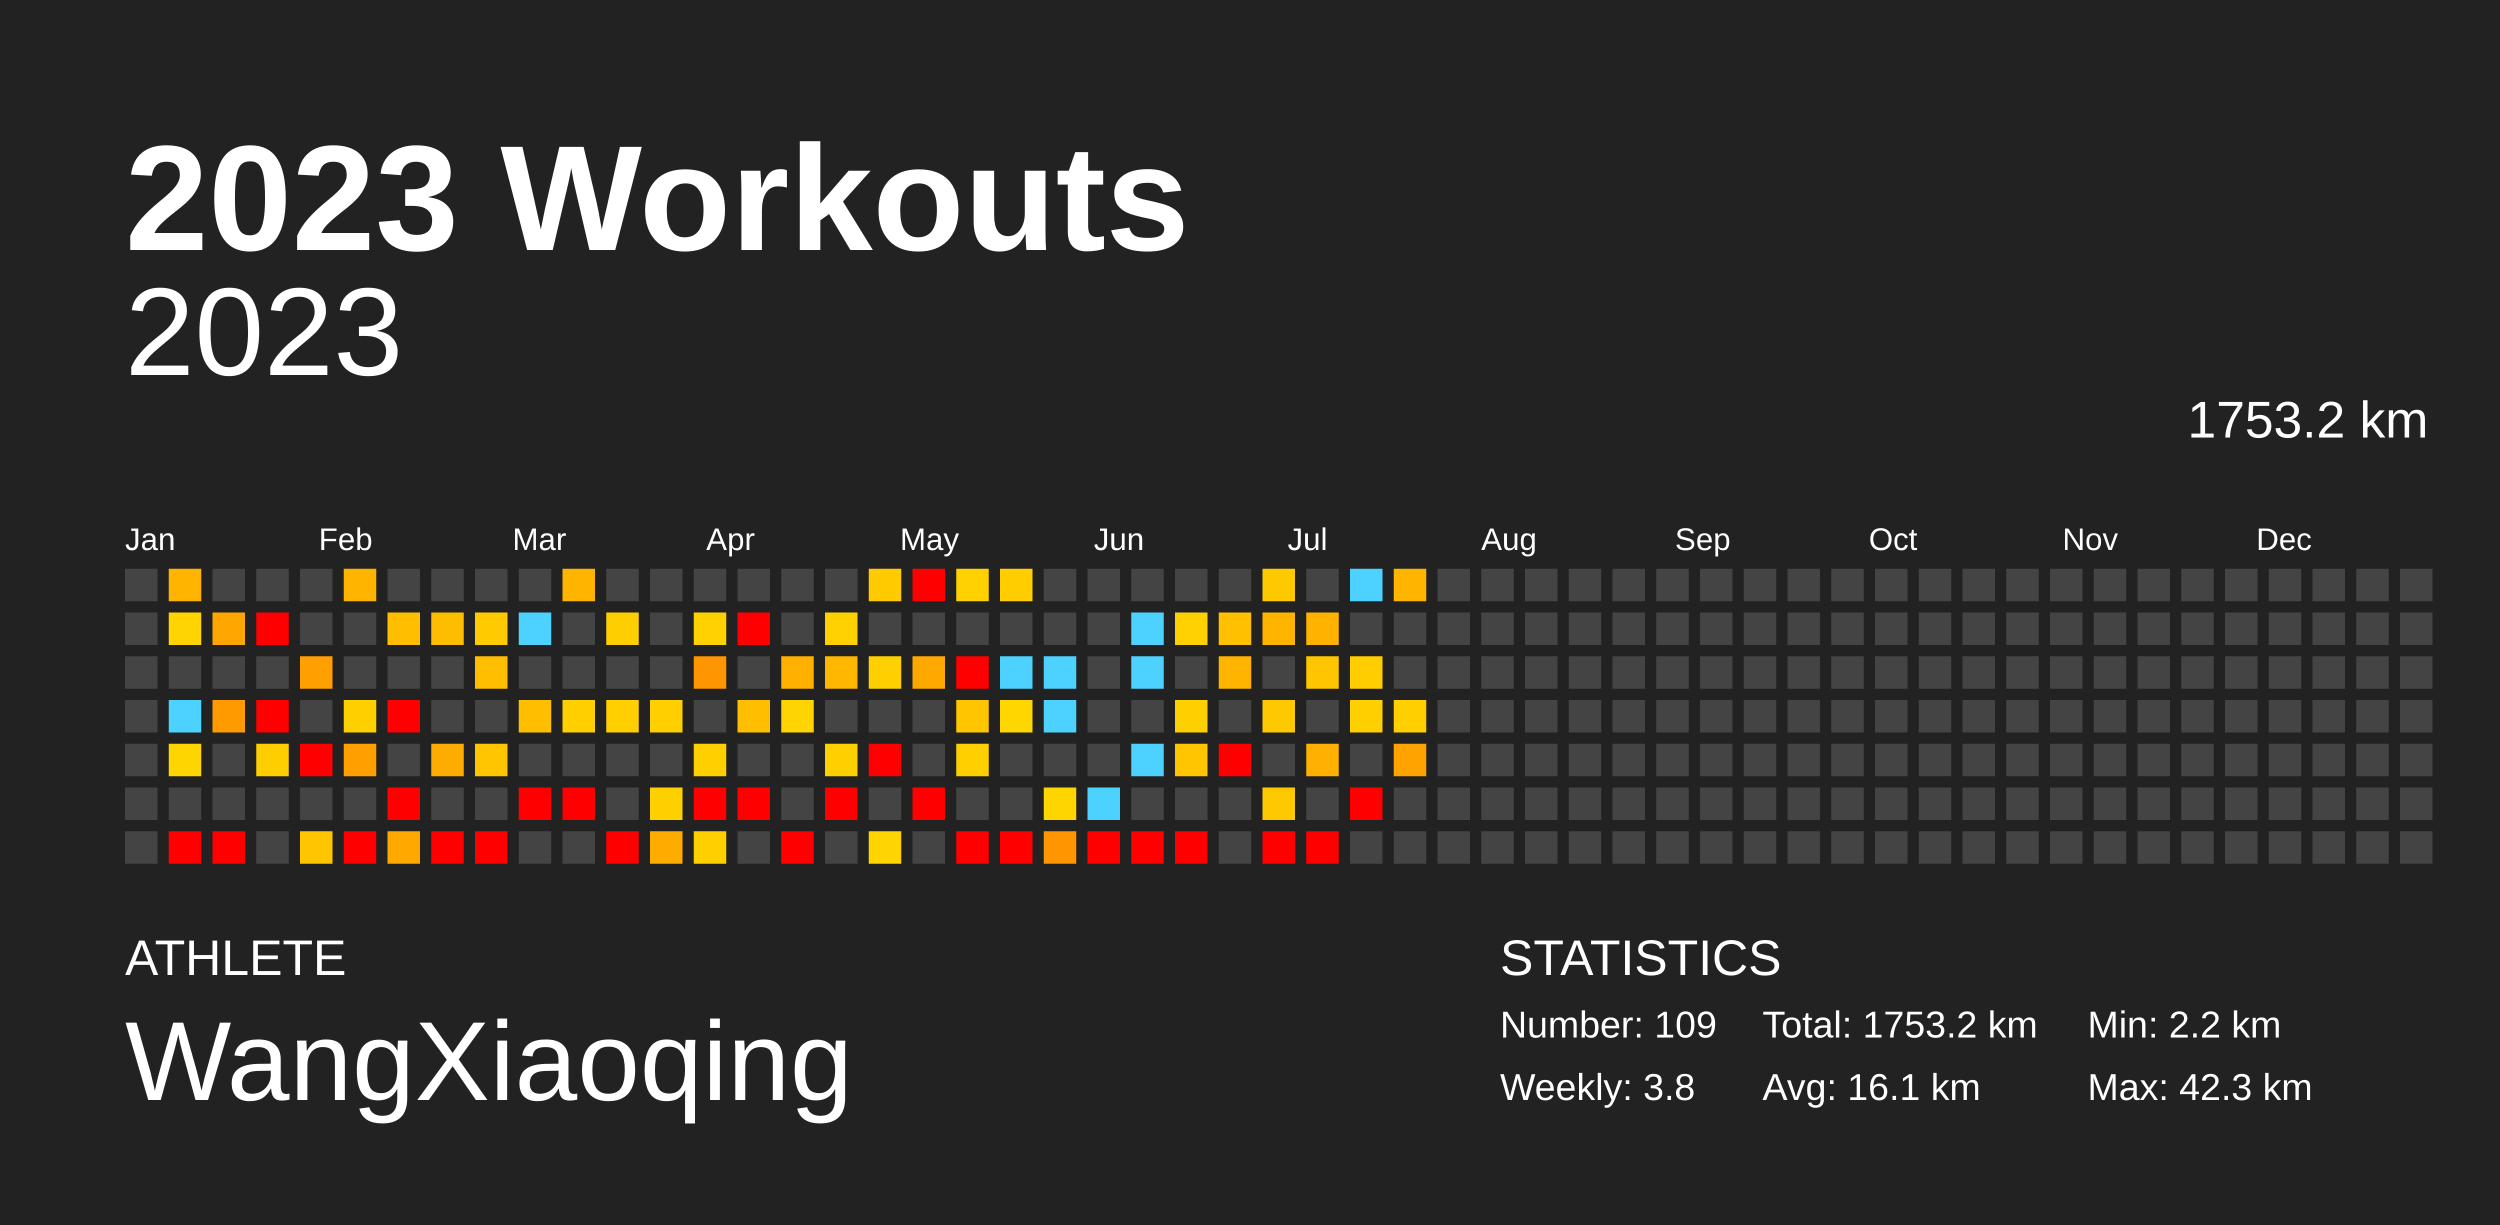
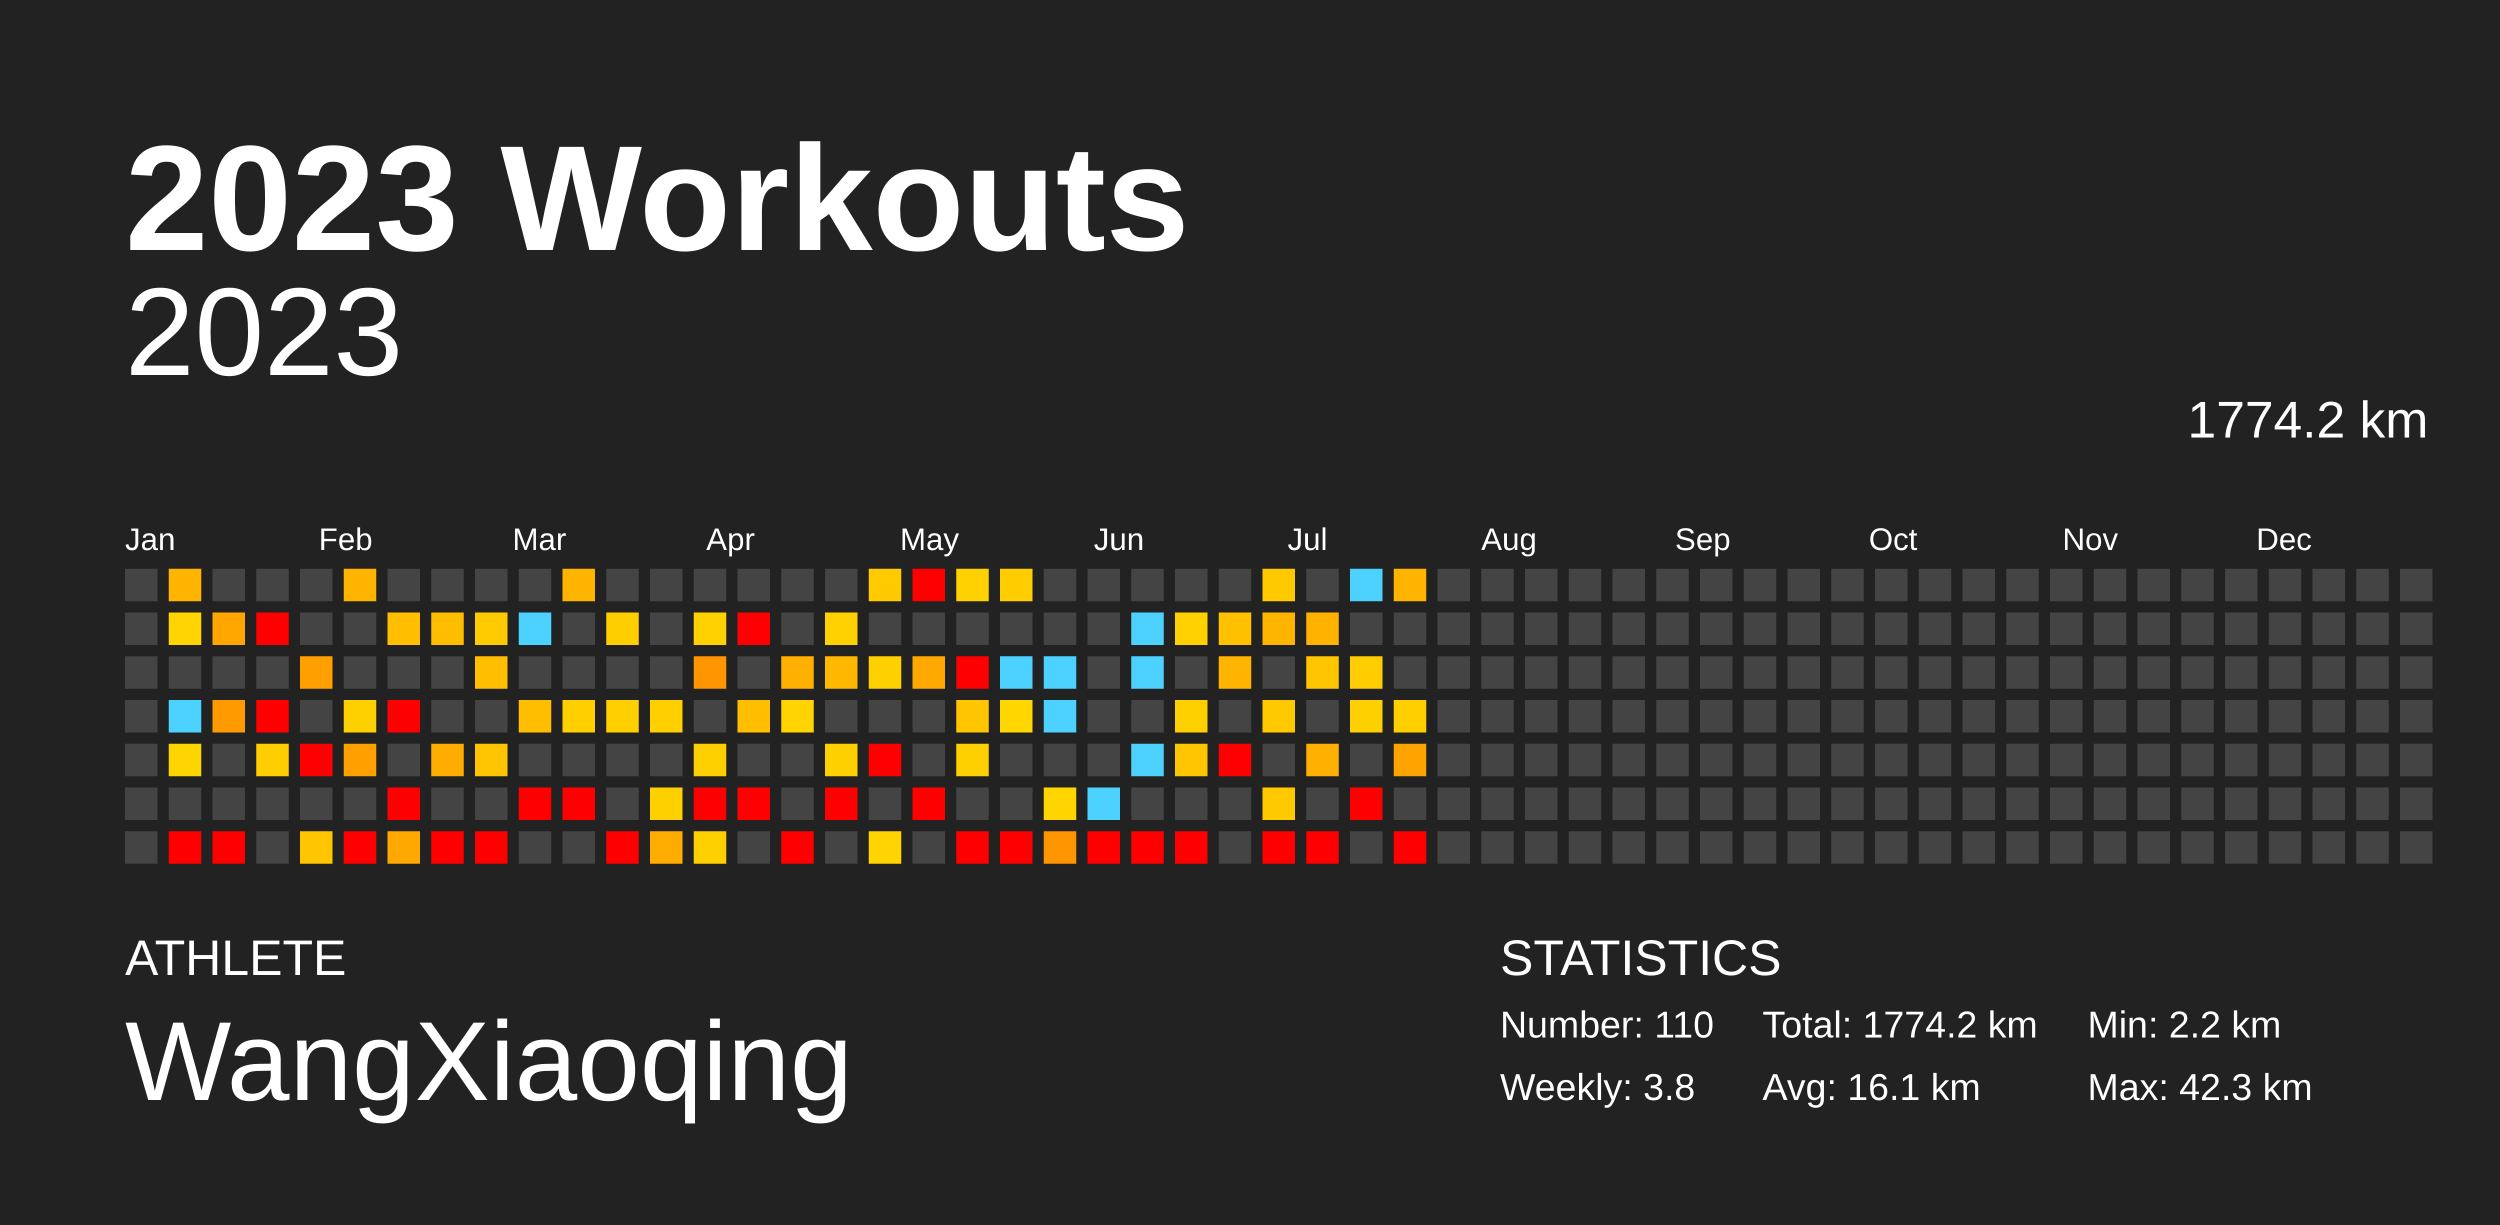
<svg xmlns="http://www.w3.org/2000/svg" baseProfile="full" height="98mm" version="1.1" viewBox="0,0,200,98" width="200mm">
  <defs />
  <rect fill="#222222" height="98" width="200" x="0" y="0" />
  <text fill="#FFFFFF" style="font-size:12px; font-family:Arial; font-weight:bold;" x="10" y="20">2023 Workouts</text>
  <text fill="#FFFFFF" style="font-size:4px; font-family:Arial" x="10" y="78">ATHLETE</text>
  <text fill="#FFFFFF" style="font-size:9px; font-family:Arial" x="10" y="88">WangXiaoqing</text>
  <text fill="#FFFFFF" style="font-size:4px; font-family:Arial" x="120" y="78">STATISTICS</text>
-   <text fill="#FFFFFF" style="font-size:3px; font-family:Arial" x="120" y="83">Number: 109</text>
+   <text fill="#FFFFFF" style="font-size:3px; font-family:Arial" x="120" y="83">Number: 110</text>
  <text fill="#FFFFFF" style="font-size:3px; font-family:Arial" x="120" y="88">Weekly: 3.8</text>
-   <text fill="#FFFFFF" style="font-size:3px; font-family:Arial" x="141" y="83">Total: 1753.2 km</text>
+   <text fill="#FFFFFF" style="font-size:3px; font-family:Arial" x="141" y="83">Total: 1774.2 km</text>
  <text fill="#FFFFFF" style="font-size:3px; font-family:Arial" x="141" y="88">Avg: 16.1 km</text>
  <text fill="#FFFFFF" style="font-size:3px; font-family:Arial" x="167" y="83">Min: 2.2 km</text>
  <text fill="#FFFFFF" style="font-size:3px; font-family:Arial" x="167" y="88">Max: 42.3 km</text>
  <text alignment-baseline="hanging" fill="#FFFFFF" style="font-size:10.0px; font-family:Arial;" x="10" y="30">2023</text>
-   <text alignment-baseline="hanging" fill="#FFFFFF" style="font-size:4.125px; font-family:Arial;" x="175" y="35">1753.2 km</text>
+   <text alignment-baseline="hanging" fill="#FFFFFF" style="font-size:4.125px; font-family:Arial;" x="175" y="35">1774.2 km</text>
  <text fill="#FFFFFF" style="font-size:2.5px; font-family:Arial" x="10.0" y="44">Jan</text>
  <text fill="#FFFFFF" style="font-size:2.5px; font-family:Arial" x="25.5" y="44">Feb</text>
  <text fill="#FFFFFF" style="font-size:2.5px; font-family:Arial" x="41.0" y="44">Mar</text>
  <text fill="#FFFFFF" style="font-size:2.5px; font-family:Arial" x="56.5" y="44">Apr</text>
  <text fill="#FFFFFF" style="font-size:2.5px; font-family:Arial" x="72.0" y="44">May</text>
  <text fill="#FFFFFF" style="font-size:2.5px; font-family:Arial" x="87.5" y="44">Jun</text>
  <text fill="#FFFFFF" style="font-size:2.5px; font-family:Arial" x="103.0" y="44">Jul</text>
  <text fill="#FFFFFF" style="font-size:2.5px; font-family:Arial" x="118.5" y="44">Aug</text>
  <text fill="#FFFFFF" style="font-size:2.5px; font-family:Arial" x="134.0" y="44">Sep</text>
  <text fill="#FFFFFF" style="font-size:2.5px; font-family:Arial" x="149.5" y="44">Oct</text>
  <text fill="#FFFFFF" style="font-size:2.5px; font-family:Arial" x="165.0" y="44">Nov</text>
  <text fill="#FFFFFF" style="font-size:2.5px; font-family:Arial" x="180.5" y="44">Dec</text>
  <rect fill="#444444" height="2.6" width="2.6" x="10.0" y="45.5" />
  <rect fill="#444444" height="2.6" width="2.6" x="10.0" y="49.0" />
  <rect fill="#444444" height="2.6" width="2.6" x="10.0" y="52.5" />
  <rect fill="#444444" height="2.6" width="2.6" x="10.0" y="56.0" />
  <rect fill="#444444" height="2.6" width="2.6" x="10.0" y="59.5" />
  <rect fill="#444444" height="2.6" width="2.6" x="10.0" y="63.0" />
  <rect fill="#444444" height="2.6" width="2.6" x="10.0" y="66.5" />
  <rect fill="#ffb500" height="2.6" width="2.6" x="13.5" y="45.5" />
  <rect fill="#ffd400" height="2.6" width="2.6" x="13.5" y="49.0" />
  <rect fill="#444444" height="2.6" width="2.6" x="13.5" y="52.5" />
  <rect fill="#4dd2ff" height="2.6" width="2.6" x="13.5" y="56.0" />
  <rect fill="#ffd500" height="2.6" width="2.6" x="13.5" y="59.5" />
  <rect fill="#444444" height="2.6" width="2.6" x="13.5" y="63.0" />
  <rect fill="red" height="2.6" width="2.6" x="13.5" y="66.5" />
  <rect fill="#444444" height="2.6" width="2.6" x="17.0" y="45.5" />
  <rect fill="#ffa700" height="2.6" width="2.6" x="17.0" y="49.0" />
  <rect fill="#444444" height="2.6" width="2.6" x="17.0" y="52.5" />
  <rect fill="#ff9b00" height="2.6" width="2.6" x="17.0" y="56.0" />
  <rect fill="#444444" height="2.6" width="2.6" x="17.0" y="59.5" />
  <rect fill="#444444" height="2.6" width="2.6" x="17.0" y="63.0" />
  <rect fill="red" height="2.6" width="2.6" x="17.0" y="66.5" />
  <rect fill="#444444" height="2.6" width="2.6" x="20.5" y="45.5" />
  <rect fill="red" height="2.6" width="2.6" x="20.5" y="49.0" />
  <rect fill="#444444" height="2.6" width="2.6" x="20.5" y="52.5" />
  <rect fill="red" height="2.6" width="2.6" x="20.5" y="56.0" />
  <rect fill="#ffce00" height="2.6" width="2.6" x="20.5" y="59.5" />
  <rect fill="#444444" height="2.6" width="2.6" x="20.5" y="63.0" />
  <rect fill="#444444" height="2.6" width="2.6" x="20.5" y="66.5" />
  <rect fill="#444444" height="2.6" width="2.6" x="24.0" y="45.5" />
  <rect fill="#444444" height="2.6" width="2.6" x="24.0" y="49.0" />
  <rect fill="#ff9f00" height="2.6" width="2.6" x="24.0" y="52.5" />
  <rect fill="#444444" height="2.6" width="2.6" x="24.0" y="56.0" />
  <rect fill="red" height="2.6" width="2.6" x="24.0" y="59.5" />
  <rect fill="#444444" height="2.6" width="2.6" x="24.0" y="63.0" />
  <rect fill="#ffc600" height="2.6" width="2.6" x="24.0" y="66.5" />
  <rect fill="#ffb500" height="2.6" width="2.6" x="27.5" y="45.5" />
  <rect fill="#444444" height="2.6" width="2.6" x="27.5" y="49.0" />
  <rect fill="#444444" height="2.6" width="2.6" x="27.5" y="52.5" />
  <rect fill="#ffd000" height="2.6" width="2.6" x="27.5" y="56.0" />
  <rect fill="#ff9f00" height="2.6" width="2.6" x="27.5" y="59.5" />
  <rect fill="#444444" height="2.6" width="2.6" x="27.5" y="63.0" />
  <rect fill="red" height="2.6" width="2.6" x="27.5" y="66.5" />
  <rect fill="#444444" height="2.6" width="2.6" x="31.0" y="45.5" />
  <rect fill="#ffbf00" height="2.6" width="2.6" x="31.0" y="49.0" />
  <rect fill="#444444" height="2.6" width="2.6" x="31.0" y="52.5" />
  <rect fill="red" height="2.6" width="2.6" x="31.0" y="56.0" />
  <rect fill="#444444" height="2.6" width="2.6" x="31.0" y="59.5" />
  <rect fill="red" height="2.6" width="2.6" x="31.0" y="63.0" />
  <rect fill="#ffa800" height="2.6" width="2.6" x="31.0" y="66.5" />
  <rect fill="#444444" height="2.6" width="2.6" x="34.5" y="45.5" />
  <rect fill="#ffbd00" height="2.6" width="2.6" x="34.5" y="49.0" />
  <rect fill="#444444" height="2.6" width="2.6" x="34.5" y="52.5" />
  <rect fill="#444444" height="2.6" width="2.6" x="34.5" y="56.0" />
  <rect fill="#ffac00" height="2.6" width="2.6" x="34.5" y="59.5" />
  <rect fill="#444444" height="2.6" width="2.6" x="34.5" y="63.0" />
  <rect fill="red" height="2.6" width="2.6" x="34.5" y="66.5" />
  <rect fill="#444444" height="2.6" width="2.6" x="38.0" y="45.5" />
  <rect fill="#ffca00" height="2.6" width="2.6" x="38.0" y="49.0" />
  <rect fill="#ffbf00" height="2.6" width="2.6" x="38.0" y="52.5" />
  <rect fill="#444444" height="2.6" width="2.6" x="38.0" y="56.0" />
  <rect fill="#ffc600" height="2.6" width="2.6" x="38.0" y="59.5" />
  <rect fill="#444444" height="2.6" width="2.6" x="38.0" y="63.0" />
  <rect fill="red" height="2.6" width="2.6" x="38.0" y="66.5" />
  <rect fill="#444444" height="2.6" width="2.6" x="41.5" y="45.5" />
  <rect fill="#4dd2ff" height="2.6" width="2.6" x="41.5" y="49.0" />
  <rect fill="#444444" height="2.6" width="2.6" x="41.5" y="52.5" />
  <rect fill="#ffbf00" height="2.6" width="2.6" x="41.5" y="56.0" />
  <rect fill="#444444" height="2.6" width="2.6" x="41.5" y="59.5" />
  <rect fill="red" height="2.6" width="2.6" x="41.5" y="63.0" />
  <rect fill="#444444" height="2.6" width="2.6" x="41.5" y="66.5" />
  <rect fill="#ffb500" height="2.6" width="2.6" x="45.0" y="45.5" />
  <rect fill="#444444" height="2.6" width="2.6" x="45.0" y="49.0" />
  <rect fill="#444444" height="2.6" width="2.6" x="45.0" y="52.5" />
  <rect fill="#ffcf00" height="2.6" width="2.6" x="45.0" y="56.0" />
  <rect fill="#444444" height="2.6" width="2.6" x="45.0" y="59.5" />
  <rect fill="red" height="2.6" width="2.6" x="45.0" y="63.0" />
  <rect fill="#444444" height="2.6" width="2.6" x="45.0" y="66.5" />
  <rect fill="#444444" height="2.6" width="2.6" x="48.5" y="45.5" />
  <rect fill="#ffce00" height="2.6" width="2.6" x="48.5" y="49.0" />
  <rect fill="#444444" height="2.6" width="2.6" x="48.5" y="52.5" />
  <rect fill="#ffcf00" height="2.6" width="2.6" x="48.5" y="56.0" />
  <rect fill="#444444" height="2.6" width="2.6" x="48.5" y="59.5" />
  <rect fill="#444444" height="2.6" width="2.6" x="48.5" y="63.0" />
  <rect fill="red" height="2.6" width="2.6" x="48.5" y="66.5" />
  <rect fill="#444444" height="2.6" width="2.6" x="52.0" y="45.5" />
  <rect fill="#444444" height="2.6" width="2.6" x="52.0" y="49.0" />
  <rect fill="#444444" height="2.6" width="2.6" x="52.0" y="52.5" />
  <rect fill="#ffcf00" height="2.6" width="2.6" x="52.0" y="56.0" />
  <rect fill="#444444" height="2.6" width="2.6" x="52.0" y="59.5" />
  <rect fill="#ffd000" height="2.6" width="2.6" x="52.0" y="63.0" />
  <rect fill="#ffac00" height="2.6" width="2.6" x="52.0" y="66.5" />
  <rect fill="#444444" height="2.6" width="2.6" x="55.5" y="45.5" />
  <rect fill="#ffd100" height="2.6" width="2.6" x="55.5" y="49.0" />
  <rect fill="#ff9500" height="2.6" width="2.6" x="55.5" y="52.5" />
  <rect fill="#444444" height="2.6" width="2.6" x="55.5" y="56.0" />
  <rect fill="#ffd000" height="2.6" width="2.6" x="55.5" y="59.5" />
  <rect fill="red" height="2.6" width="2.6" x="55.5" y="63.0" />
  <rect fill="#ffd000" height="2.6" width="2.6" x="55.5" y="66.5" />
  <rect fill="#444444" height="2.6" width="2.6" x="59.0" y="45.5" />
  <rect fill="red" height="2.6" width="2.6" x="59.0" y="49.0" />
  <rect fill="#444444" height="2.6" width="2.6" x="59.0" y="52.5" />
  <rect fill="#ffbe00" height="2.6" width="2.6" x="59.0" y="56.0" />
  <rect fill="#444444" height="2.6" width="2.6" x="59.0" y="59.5" />
  <rect fill="red" height="2.6" width="2.6" x="59.0" y="63.0" />
  <rect fill="#444444" height="2.6" width="2.6" x="59.0" y="66.5" />
  <rect fill="#444444" height="2.6" width="2.6" x="62.5" y="45.5" />
  <rect fill="#444444" height="2.6" width="2.6" x="62.5" y="49.0" />
  <rect fill="#ffb000" height="2.6" width="2.6" x="62.5" y="52.5" />
  <rect fill="#ffd400" height="2.6" width="2.6" x="62.5" y="56.0" />
  <rect fill="#444444" height="2.6" width="2.6" x="62.5" y="59.5" />
  <rect fill="#444444" height="2.6" width="2.6" x="62.5" y="63.0" />
  <rect fill="red" height="2.6" width="2.6" x="62.5" y="66.5" />
  <rect fill="#444444" height="2.6" width="2.6" x="66.0" y="45.5" />
  <rect fill="#ffd100" height="2.6" width="2.6" x="66.0" y="49.0" />
  <rect fill="#ffb700" height="2.6" width="2.6" x="66.0" y="52.5" />
  <rect fill="#444444" height="2.6" width="2.6" x="66.0" y="56.0" />
  <rect fill="#ffd000" height="2.6" width="2.6" x="66.0" y="59.5" />
  <rect fill="red" height="2.6" width="2.6" x="66.0" y="63.0" />
  <rect fill="#444444" height="2.6" width="2.6" x="66.0" y="66.5" />
  <rect fill="#ffcb00" height="2.6" width="2.6" x="69.5" y="45.5" />
  <rect fill="#444444" height="2.6" width="2.6" x="69.5" y="49.0" />
  <rect fill="#ffd000" height="2.6" width="2.6" x="69.5" y="52.5" />
  <rect fill="#444444" height="2.6" width="2.6" x="69.5" y="56.0" />
  <rect fill="red" height="2.6" width="2.6" x="69.5" y="59.5" />
  <rect fill="#444444" height="2.6" width="2.6" x="69.5" y="63.0" />
  <rect fill="#ffd400" height="2.6" width="2.6" x="69.5" y="66.5" />
  <rect fill="red" height="2.6" width="2.6" x="73.0" y="45.5" />
  <rect fill="#444444" height="2.6" width="2.6" x="73.0" y="49.0" />
  <rect fill="#ffa900" height="2.6" width="2.6" x="73.0" y="52.5" />
  <rect fill="#444444" height="2.6" width="2.6" x="73.0" y="56.0" />
  <rect fill="#444444" height="2.6" width="2.6" x="73.0" y="59.5" />
  <rect fill="red" height="2.6" width="2.6" x="73.0" y="63.0" />
  <rect fill="#444444" height="2.6" width="2.6" x="73.0" y="66.5" />
  <rect fill="#ffd100" height="2.6" width="2.6" x="76.5" y="45.5" />
  <rect fill="#444444" height="2.6" width="2.6" x="76.5" y="49.0" />
  <rect fill="red" height="2.6" width="2.6" x="76.5" y="52.5" />
  <rect fill="#ffc600" height="2.6" width="2.6" x="76.5" y="56.0" />
  <rect fill="#ffd000" height="2.6" width="2.6" x="76.5" y="59.5" />
  <rect fill="#444444" height="2.6" width="2.6" x="76.5" y="63.0" />
  <rect fill="red" height="2.6" width="2.6" x="76.5" y="66.5" />
  <rect fill="#ffcd00" height="2.6" width="2.6" x="80.0" y="45.5" />
  <rect fill="#444444" height="2.6" width="2.6" x="80.0" y="49.0" />
  <rect fill="#4dd2ff" height="2.6" width="2.6" x="80.0" y="52.5" />
  <rect fill="#ffd600" height="2.6" width="2.6" x="80.0" y="56.0" />
  <rect fill="#444444" height="2.6" width="2.6" x="80.0" y="59.5" />
  <rect fill="#444444" height="2.6" width="2.6" x="80.0" y="63.0" />
  <rect fill="red" height="2.6" width="2.6" x="80.0" y="66.5" />
  <rect fill="#444444" height="2.6" width="2.6" x="83.5" y="45.5" />
  <rect fill="#444444" height="2.6" width="2.6" x="83.5" y="49.0" />
  <rect fill="#4dd2ff" height="2.6" width="2.6" x="83.5" y="52.5" />
  <rect fill="#4dd2ff" height="2.6" width="2.6" x="83.5" y="56.0" />
  <rect fill="#444444" height="2.6" width="2.6" x="83.5" y="59.5" />
  <rect fill="#ffd500" height="2.6" width="2.6" x="83.5" y="63.0" />
  <rect fill="#ff9500" height="2.6" width="2.6" x="83.5" y="66.5" />
  <rect fill="#444444" height="2.6" width="2.6" x="87.0" y="45.5" />
  <rect fill="#444444" height="2.6" width="2.6" x="87.0" y="49.0" />
  <rect fill="#444444" height="2.6" width="2.6" x="87.0" y="52.5" />
  <rect fill="#444444" height="2.6" width="2.6" x="87.0" y="56.0" />
  <rect fill="#444444" height="2.6" width="2.6" x="87.0" y="59.5" />
  <rect fill="#4dd2ff" height="2.6" width="2.6" x="87.0" y="63.0" />
  <rect fill="red" height="2.6" width="2.6" x="87.0" y="66.5" />
  <rect fill="#444444" height="2.6" width="2.6" x="90.5" y="45.5" />
  <rect fill="#4dd2ff" height="2.6" width="2.6" x="90.5" y="49.0" />
  <rect fill="#4dd2ff" height="2.6" width="2.6" x="90.5" y="52.5" />
  <rect fill="#444444" height="2.6" width="2.6" x="90.5" y="56.0" />
  <rect fill="#4dd2ff" height="2.6" width="2.6" x="90.5" y="59.5" />
  <rect fill="#444444" height="2.6" width="2.6" x="90.5" y="63.0" />
  <rect fill="red" height="2.6" width="2.6" x="90.5" y="66.5" />
  <rect fill="#444444" height="2.6" width="2.6" x="94.0" y="45.5" />
  <rect fill="#ffd100" height="2.6" width="2.6" x="94.0" y="49.0" />
  <rect fill="#444444" height="2.6" width="2.6" x="94.0" y="52.5" />
  <rect fill="#ffd000" height="2.6" width="2.6" x="94.0" y="56.0" />
  <rect fill="#ffc600" height="2.6" width="2.6" x="94.0" y="59.5" />
  <rect fill="#444444" height="2.6" width="2.6" x="94.0" y="63.0" />
  <rect fill="red" height="2.6" width="2.6" x="94.0" y="66.5" />
  <rect fill="#444444" height="2.6" width="2.6" x="97.5" y="45.5" />
  <rect fill="#ffc000" height="2.6" width="2.6" x="97.5" y="49.0" />
  <rect fill="#ffb500" height="2.6" width="2.6" x="97.5" y="52.5" />
  <rect fill="#444444" height="2.6" width="2.6" x="97.5" y="56.0" />
  <rect fill="red" height="2.6" width="2.6" x="97.5" y="59.5" />
  <rect fill="#444444" height="2.6" width="2.6" x="97.5" y="63.0" />
  <rect fill="#444444" height="2.6" width="2.6" x="97.5" y="66.5" />
  <rect fill="#ffc900" height="2.6" width="2.6" x="101.0" y="45.5" />
  <rect fill="#ffb500" height="2.6" width="2.6" x="101.0" y="49.0" />
  <rect fill="#444444" height="2.6" width="2.6" x="101.0" y="52.5" />
  <rect fill="#ffc900" height="2.6" width="2.6" x="101.0" y="56.0" />
  <rect fill="#444444" height="2.6" width="2.6" x="101.0" y="59.5" />
  <rect fill="#ffc900" height="2.6" width="2.6" x="101.0" y="63.0" />
  <rect fill="red" height="2.6" width="2.6" x="101.0" y="66.5" />
  <rect fill="#444444" height="2.6" width="2.6" x="104.5" y="45.5" />
  <rect fill="#ffb300" height="2.6" width="2.6" x="104.5" y="49.0" />
  <rect fill="#ffc600" height="2.6" width="2.6" x="104.5" y="52.5" />
  <rect fill="#444444" height="2.6" width="2.6" x="104.5" y="56.0" />
  <rect fill="#ffb000" height="2.6" width="2.6" x="104.5" y="59.5" />
  <rect fill="#444444" height="2.6" width="2.6" x="104.5" y="63.0" />
  <rect fill="red" height="2.6" width="2.6" x="104.5" y="66.5" />
  <rect fill="#4dd2ff" height="2.6" width="2.6" x="108.0" y="45.5" />
  <rect fill="#444444" height="2.6" width="2.6" x="108.0" y="49.0" />
  <rect fill="#ffcd00" height="2.6" width="2.6" x="108.0" y="52.5" />
  <rect fill="#ffd000" height="2.6" width="2.6" x="108.0" y="56.0" />
  <rect fill="#444444" height="2.6" width="2.6" x="108.0" y="59.5" />
  <rect fill="red" height="2.6" width="2.6" x="108.0" y="63.0" />
  <rect fill="#444444" height="2.6" width="2.6" x="108.0" y="66.5" />
  <rect fill="#ffb500" height="2.6" width="2.6" x="111.5" y="45.5" />
  <rect fill="#444444" height="2.6" width="2.6" x="111.5" y="49.0" />
  <rect fill="#444444" height="2.6" width="2.6" x="111.5" y="52.5" />
  <rect fill="#ffcf00" height="2.6" width="2.6" x="111.5" y="56.0" />
  <rect fill="#ffa300" height="2.6" width="2.6" x="111.5" y="59.5" />
  <rect fill="#444444" height="2.6" width="2.6" x="111.5" y="63.0" />
-   <rect fill="#444444" height="2.6" width="2.6" x="111.5" y="66.5" />
+   <rect fill="red" height="2.6" width="2.6" x="111.5" y="66.5" />
  <rect fill="#444444" height="2.6" width="2.6" x="115.0" y="45.5" />
  <rect fill="#444444" height="2.6" width="2.6" x="115.0" y="49.0" />
  <rect fill="#444444" height="2.6" width="2.6" x="115.0" y="52.5" />
  <rect fill="#444444" height="2.6" width="2.6" x="115.0" y="56.0" />
  <rect fill="#444444" height="2.6" width="2.6" x="115.0" y="59.5" />
  <rect fill="#444444" height="2.6" width="2.6" x="115.0" y="63.0" />
  <rect fill="#444444" height="2.6" width="2.6" x="115.0" y="66.5" />
  <rect fill="#444444" height="2.6" width="2.6" x="118.5" y="45.5" />
  <rect fill="#444444" height="2.6" width="2.6" x="118.5" y="49.0" />
  <rect fill="#444444" height="2.6" width="2.6" x="118.5" y="52.5" />
  <rect fill="#444444" height="2.6" width="2.6" x="118.5" y="56.0" />
  <rect fill="#444444" height="2.6" width="2.6" x="118.5" y="59.5" />
  <rect fill="#444444" height="2.6" width="2.6" x="118.5" y="63.0" />
  <rect fill="#444444" height="2.6" width="2.6" x="118.5" y="66.5" />
  <rect fill="#444444" height="2.6" width="2.6" x="122.0" y="45.5" />
  <rect fill="#444444" height="2.6" width="2.6" x="122.0" y="49.0" />
  <rect fill="#444444" height="2.6" width="2.6" x="122.0" y="52.5" />
  <rect fill="#444444" height="2.6" width="2.6" x="122.0" y="56.0" />
  <rect fill="#444444" height="2.6" width="2.6" x="122.0" y="59.5" />
  <rect fill="#444444" height="2.6" width="2.6" x="122.0" y="63.0" />
  <rect fill="#444444" height="2.6" width="2.6" x="122.0" y="66.5" />
  <rect fill="#444444" height="2.6" width="2.6" x="125.5" y="45.5" />
  <rect fill="#444444" height="2.6" width="2.6" x="125.5" y="49.0" />
  <rect fill="#444444" height="2.6" width="2.6" x="125.5" y="52.5" />
  <rect fill="#444444" height="2.6" width="2.6" x="125.5" y="56.0" />
  <rect fill="#444444" height="2.6" width="2.6" x="125.5" y="59.5" />
  <rect fill="#444444" height="2.6" width="2.6" x="125.5" y="63.0" />
  <rect fill="#444444" height="2.6" width="2.6" x="125.5" y="66.5" />
  <rect fill="#444444" height="2.6" width="2.6" x="129.0" y="45.5" />
  <rect fill="#444444" height="2.6" width="2.6" x="129.0" y="49.0" />
  <rect fill="#444444" height="2.6" width="2.6" x="129.0" y="52.5" />
  <rect fill="#444444" height="2.6" width="2.6" x="129.0" y="56.0" />
  <rect fill="#444444" height="2.6" width="2.6" x="129.0" y="59.5" />
  <rect fill="#444444" height="2.6" width="2.6" x="129.0" y="63.0" />
  <rect fill="#444444" height="2.6" width="2.6" x="129.0" y="66.5" />
  <rect fill="#444444" height="2.6" width="2.6" x="132.5" y="45.5" />
  <rect fill="#444444" height="2.6" width="2.6" x="132.5" y="49.0" />
  <rect fill="#444444" height="2.6" width="2.6" x="132.5" y="52.5" />
  <rect fill="#444444" height="2.6" width="2.6" x="132.5" y="56.0" />
  <rect fill="#444444" height="2.6" width="2.6" x="132.5" y="59.5" />
  <rect fill="#444444" height="2.6" width="2.6" x="132.5" y="63.0" />
  <rect fill="#444444" height="2.6" width="2.6" x="132.5" y="66.5" />
  <rect fill="#444444" height="2.6" width="2.6" x="136.0" y="45.5" />
  <rect fill="#444444" height="2.6" width="2.6" x="136.0" y="49.0" />
  <rect fill="#444444" height="2.6" width="2.6" x="136.0" y="52.5" />
  <rect fill="#444444" height="2.6" width="2.6" x="136.0" y="56.0" />
  <rect fill="#444444" height="2.6" width="2.6" x="136.0" y="59.5" />
  <rect fill="#444444" height="2.6" width="2.6" x="136.0" y="63.0" />
  <rect fill="#444444" height="2.6" width="2.6" x="136.0" y="66.5" />
  <rect fill="#444444" height="2.6" width="2.6" x="139.5" y="45.5" />
  <rect fill="#444444" height="2.6" width="2.6" x="139.5" y="49.0" />
  <rect fill="#444444" height="2.6" width="2.6" x="139.5" y="52.5" />
  <rect fill="#444444" height="2.6" width="2.6" x="139.5" y="56.0" />
  <rect fill="#444444" height="2.6" width="2.6" x="139.5" y="59.5" />
  <rect fill="#444444" height="2.6" width="2.6" x="139.5" y="63.0" />
  <rect fill="#444444" height="2.6" width="2.6" x="139.5" y="66.5" />
  <rect fill="#444444" height="2.6" width="2.6" x="143.0" y="45.5" />
  <rect fill="#444444" height="2.6" width="2.6" x="143.0" y="49.0" />
  <rect fill="#444444" height="2.6" width="2.6" x="143.0" y="52.5" />
  <rect fill="#444444" height="2.6" width="2.6" x="143.0" y="56.0" />
  <rect fill="#444444" height="2.6" width="2.6" x="143.0" y="59.5" />
  <rect fill="#444444" height="2.6" width="2.6" x="143.0" y="63.0" />
  <rect fill="#444444" height="2.6" width="2.6" x="143.0" y="66.5" />
  <rect fill="#444444" height="2.6" width="2.6" x="146.5" y="45.5" />
  <rect fill="#444444" height="2.6" width="2.6" x="146.5" y="49.0" />
  <rect fill="#444444" height="2.6" width="2.6" x="146.5" y="52.5" />
  <rect fill="#444444" height="2.6" width="2.6" x="146.5" y="56.0" />
  <rect fill="#444444" height="2.6" width="2.6" x="146.5" y="59.5" />
  <rect fill="#444444" height="2.6" width="2.6" x="146.5" y="63.0" />
  <rect fill="#444444" height="2.6" width="2.6" x="146.5" y="66.5" />
  <rect fill="#444444" height="2.6" width="2.6" x="150.0" y="45.5" />
  <rect fill="#444444" height="2.6" width="2.6" x="150.0" y="49.0" />
  <rect fill="#444444" height="2.6" width="2.6" x="150.0" y="52.5" />
  <rect fill="#444444" height="2.6" width="2.6" x="150.0" y="56.0" />
  <rect fill="#444444" height="2.6" width="2.6" x="150.0" y="59.5" />
  <rect fill="#444444" height="2.6" width="2.6" x="150.0" y="63.0" />
  <rect fill="#444444" height="2.6" width="2.6" x="150.0" y="66.5" />
  <rect fill="#444444" height="2.6" width="2.6" x="153.5" y="45.5" />
  <rect fill="#444444" height="2.6" width="2.6" x="153.5" y="49.0" />
  <rect fill="#444444" height="2.6" width="2.6" x="153.5" y="52.5" />
  <rect fill="#444444" height="2.6" width="2.6" x="153.5" y="56.0" />
  <rect fill="#444444" height="2.6" width="2.6" x="153.5" y="59.5" />
  <rect fill="#444444" height="2.6" width="2.6" x="153.5" y="63.0" />
  <rect fill="#444444" height="2.6" width="2.6" x="153.5" y="66.5" />
  <rect fill="#444444" height="2.6" width="2.6" x="157.0" y="45.5" />
  <rect fill="#444444" height="2.6" width="2.6" x="157.0" y="49.0" />
  <rect fill="#444444" height="2.6" width="2.6" x="157.0" y="52.5" />
  <rect fill="#444444" height="2.6" width="2.6" x="157.0" y="56.0" />
  <rect fill="#444444" height="2.6" width="2.6" x="157.0" y="59.5" />
  <rect fill="#444444" height="2.6" width="2.6" x="157.0" y="63.0" />
  <rect fill="#444444" height="2.6" width="2.6" x="157.0" y="66.5" />
  <rect fill="#444444" height="2.6" width="2.6" x="160.5" y="45.5" />
  <rect fill="#444444" height="2.6" width="2.6" x="160.5" y="49.0" />
  <rect fill="#444444" height="2.6" width="2.6" x="160.5" y="52.5" />
  <rect fill="#444444" height="2.6" width="2.6" x="160.5" y="56.0" />
  <rect fill="#444444" height="2.6" width="2.6" x="160.5" y="59.5" />
  <rect fill="#444444" height="2.6" width="2.6" x="160.5" y="63.0" />
  <rect fill="#444444" height="2.6" width="2.6" x="160.5" y="66.5" />
  <rect fill="#444444" height="2.6" width="2.6" x="164.0" y="45.5" />
  <rect fill="#444444" height="2.6" width="2.6" x="164.0" y="49.0" />
  <rect fill="#444444" height="2.6" width="2.6" x="164.0" y="52.5" />
  <rect fill="#444444" height="2.6" width="2.6" x="164.0" y="56.0" />
  <rect fill="#444444" height="2.6" width="2.6" x="164.0" y="59.5" />
  <rect fill="#444444" height="2.6" width="2.6" x="164.0" y="63.0" />
  <rect fill="#444444" height="2.6" width="2.6" x="164.0" y="66.5" />
  <rect fill="#444444" height="2.6" width="2.6" x="167.5" y="45.5" />
  <rect fill="#444444" height="2.6" width="2.6" x="167.5" y="49.0" />
  <rect fill="#444444" height="2.6" width="2.6" x="167.5" y="52.5" />
  <rect fill="#444444" height="2.6" width="2.6" x="167.5" y="56.0" />
  <rect fill="#444444" height="2.6" width="2.6" x="167.5" y="59.5" />
  <rect fill="#444444" height="2.6" width="2.6" x="167.5" y="63.0" />
  <rect fill="#444444" height="2.6" width="2.6" x="167.5" y="66.5" />
  <rect fill="#444444" height="2.6" width="2.6" x="171.0" y="45.5" />
  <rect fill="#444444" height="2.6" width="2.6" x="171.0" y="49.0" />
  <rect fill="#444444" height="2.6" width="2.6" x="171.0" y="52.5" />
  <rect fill="#444444" height="2.6" width="2.6" x="171.0" y="56.0" />
  <rect fill="#444444" height="2.6" width="2.6" x="171.0" y="59.5" />
  <rect fill="#444444" height="2.6" width="2.6" x="171.0" y="63.0" />
  <rect fill="#444444" height="2.6" width="2.6" x="171.0" y="66.5" />
  <rect fill="#444444" height="2.6" width="2.6" x="174.5" y="45.5" />
  <rect fill="#444444" height="2.6" width="2.6" x="174.5" y="49.0" />
  <rect fill="#444444" height="2.6" width="2.6" x="174.5" y="52.5" />
  <rect fill="#444444" height="2.6" width="2.6" x="174.5" y="56.0" />
  <rect fill="#444444" height="2.6" width="2.6" x="174.5" y="59.5" />
  <rect fill="#444444" height="2.6" width="2.6" x="174.5" y="63.0" />
  <rect fill="#444444" height="2.6" width="2.6" x="174.5" y="66.5" />
  <rect fill="#444444" height="2.6" width="2.6" x="178.0" y="45.5" />
  <rect fill="#444444" height="2.6" width="2.6" x="178.0" y="49.0" />
  <rect fill="#444444" height="2.6" width="2.6" x="178.0" y="52.5" />
  <rect fill="#444444" height="2.6" width="2.6" x="178.0" y="56.0" />
  <rect fill="#444444" height="2.6" width="2.6" x="178.0" y="59.5" />
  <rect fill="#444444" height="2.6" width="2.6" x="178.0" y="63.0" />
  <rect fill="#444444" height="2.6" width="2.6" x="178.0" y="66.5" />
  <rect fill="#444444" height="2.6" width="2.6" x="181.5" y="45.5" />
  <rect fill="#444444" height="2.6" width="2.6" x="181.5" y="49.0" />
  <rect fill="#444444" height="2.6" width="2.6" x="181.5" y="52.5" />
  <rect fill="#444444" height="2.6" width="2.6" x="181.5" y="56.0" />
  <rect fill="#444444" height="2.6" width="2.6" x="181.5" y="59.5" />
  <rect fill="#444444" height="2.6" width="2.6" x="181.5" y="63.0" />
  <rect fill="#444444" height="2.6" width="2.6" x="181.5" y="66.5" />
  <rect fill="#444444" height="2.6" width="2.6" x="185.0" y="45.5" />
  <rect fill="#444444" height="2.6" width="2.6" x="185.0" y="49.0" />
  <rect fill="#444444" height="2.6" width="2.6" x="185.0" y="52.5" />
  <rect fill="#444444" height="2.6" width="2.6" x="185.0" y="56.0" />
  <rect fill="#444444" height="2.6" width="2.6" x="185.0" y="59.5" />
  <rect fill="#444444" height="2.6" width="2.6" x="185.0" y="63.0" />
  <rect fill="#444444" height="2.6" width="2.6" x="185.0" y="66.5" />
  <rect fill="#444444" height="2.6" width="2.6" x="188.5" y="45.5" />
  <rect fill="#444444" height="2.6" width="2.6" x="188.5" y="49.0" />
  <rect fill="#444444" height="2.6" width="2.6" x="188.5" y="52.5" />
  <rect fill="#444444" height="2.6" width="2.6" x="188.5" y="56.0" />
  <rect fill="#444444" height="2.6" width="2.6" x="188.5" y="59.5" />
  <rect fill="#444444" height="2.6" width="2.6" x="188.5" y="63.0" />
  <rect fill="#444444" height="2.6" width="2.6" x="188.5" y="66.5" />
  <rect fill="#444444" height="2.6" width="2.6" x="192.0" y="45.5" />
  <rect fill="#444444" height="2.6" width="2.6" x="192.0" y="49.0" />
  <rect fill="#444444" height="2.6" width="2.6" x="192.0" y="52.5" />
  <rect fill="#444444" height="2.6" width="2.6" x="192.0" y="56.0" />
  <rect fill="#444444" height="2.6" width="2.6" x="192.0" y="59.5" />
  <rect fill="#444444" height="2.6" width="2.6" x="192.0" y="63.0" />
  <rect fill="#444444" height="2.6" width="2.6" x="192.0" y="66.5" />
</svg>
